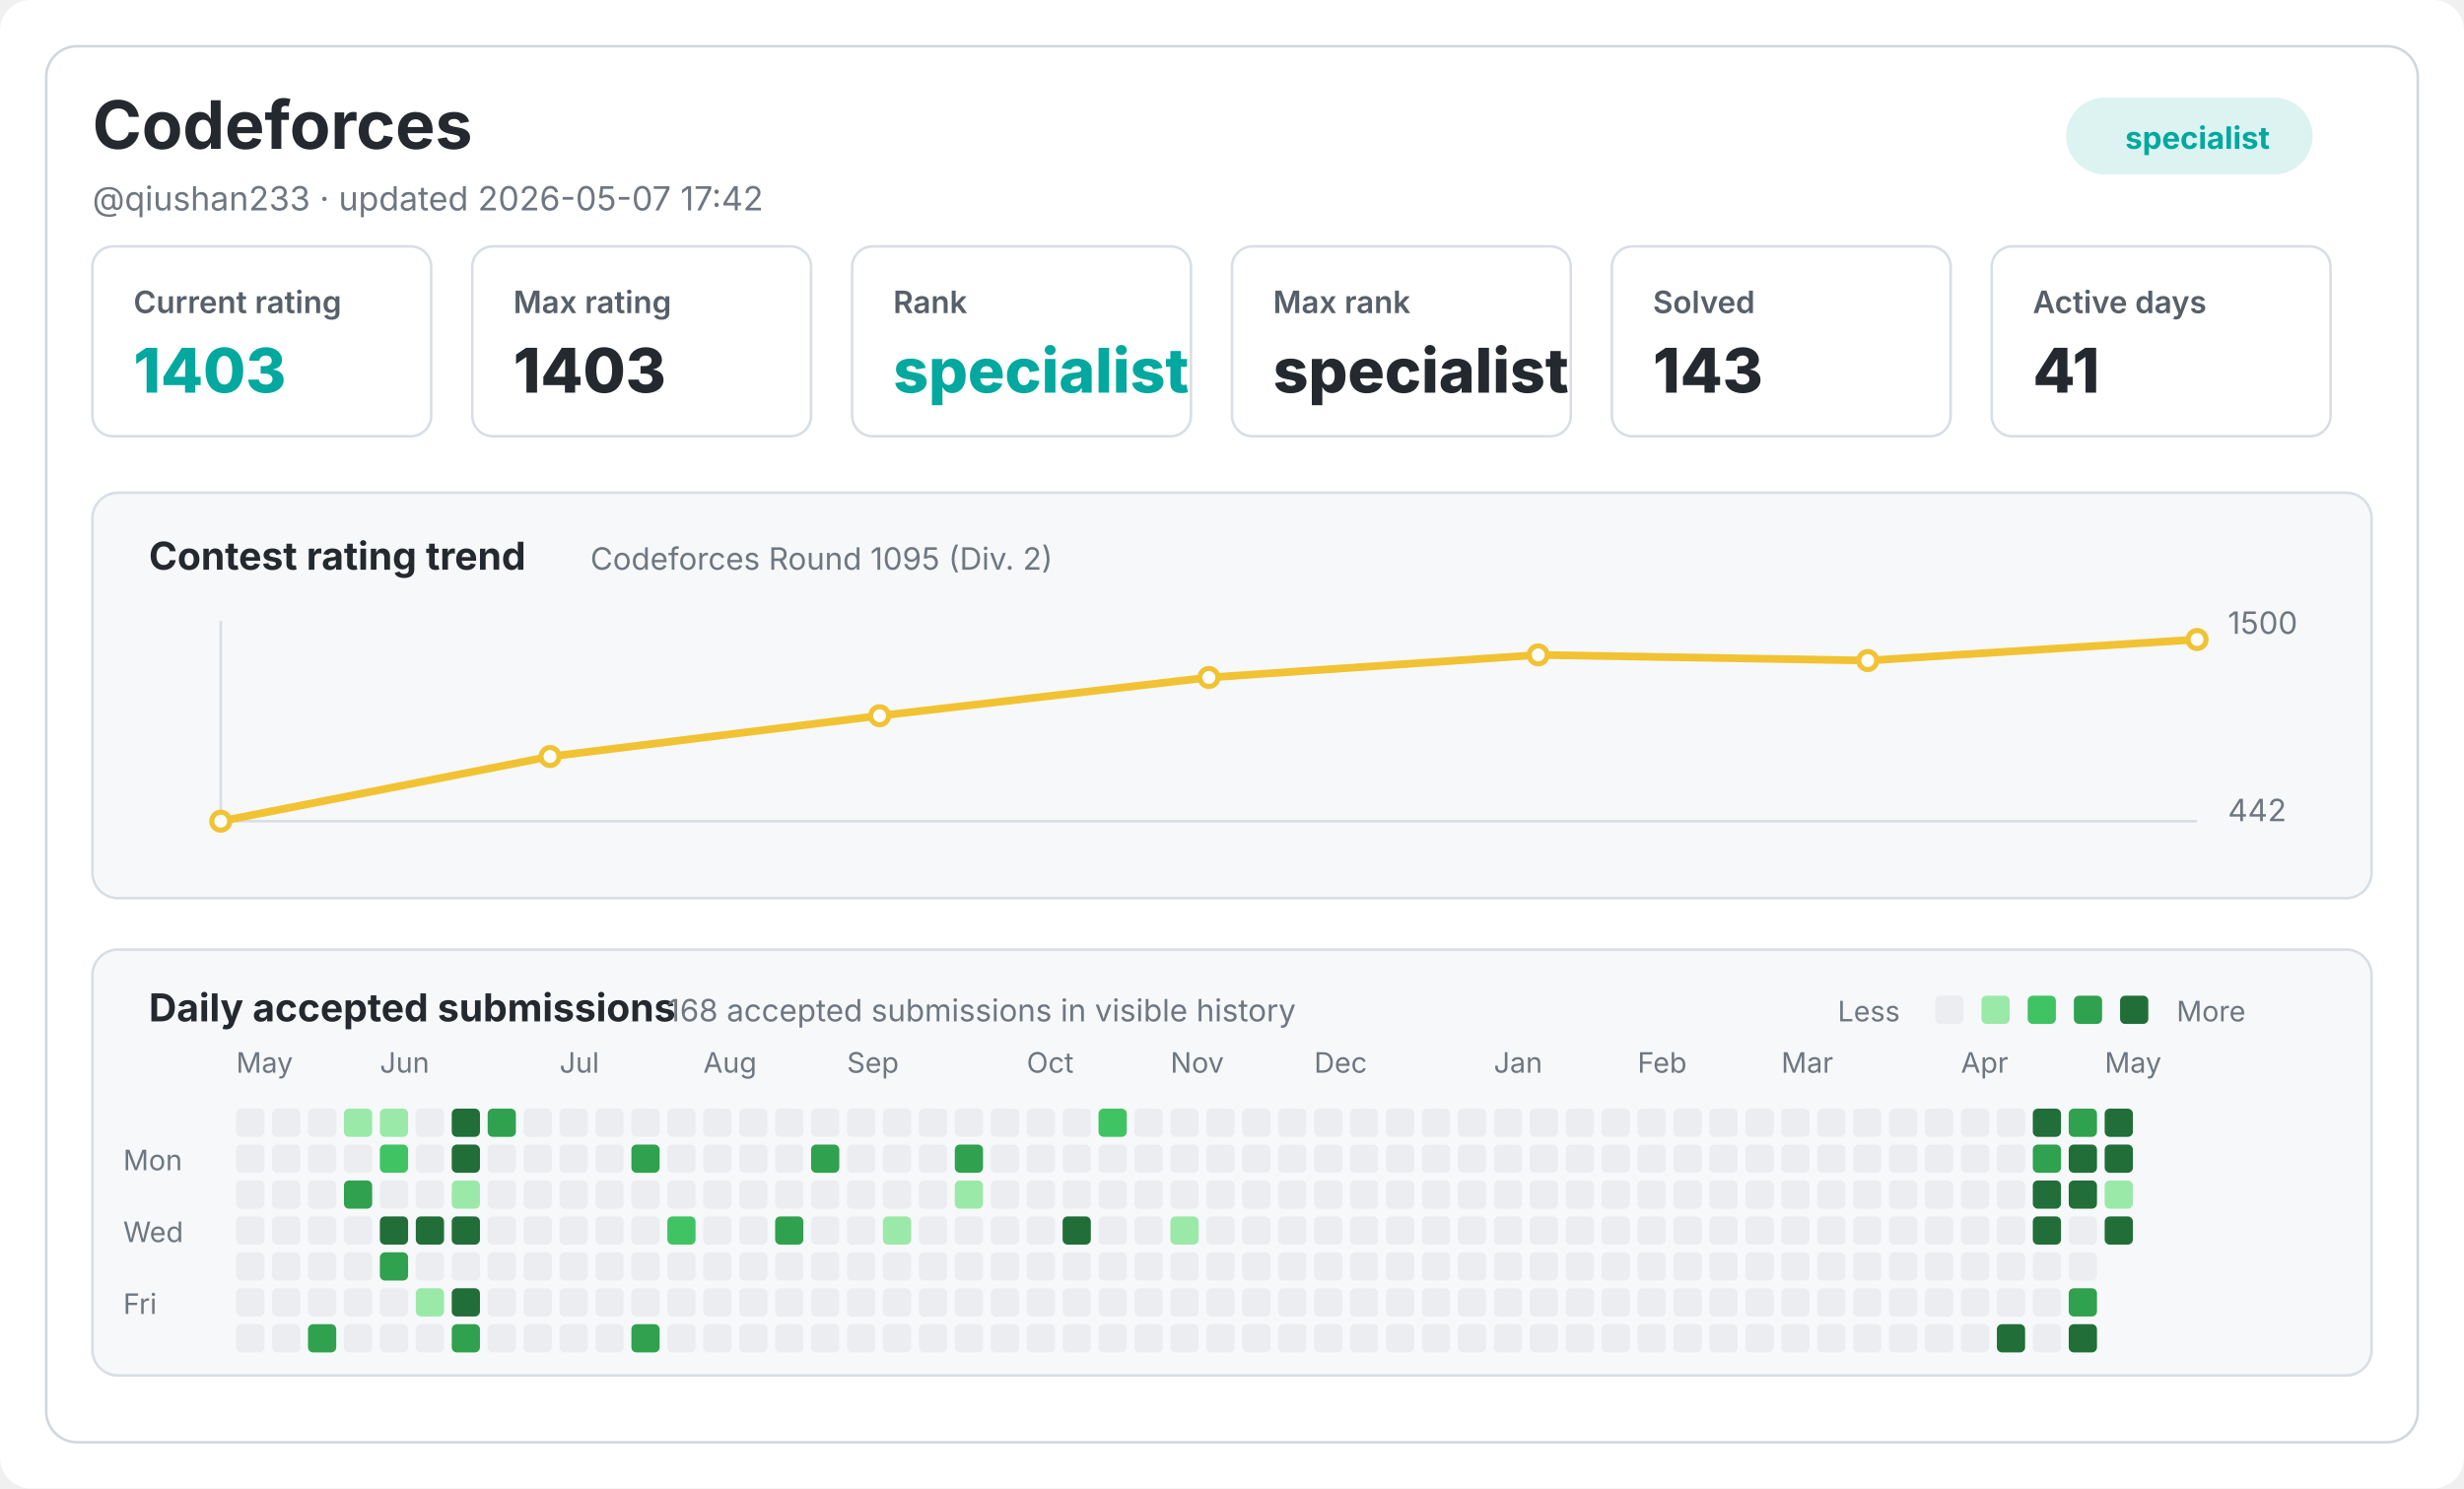
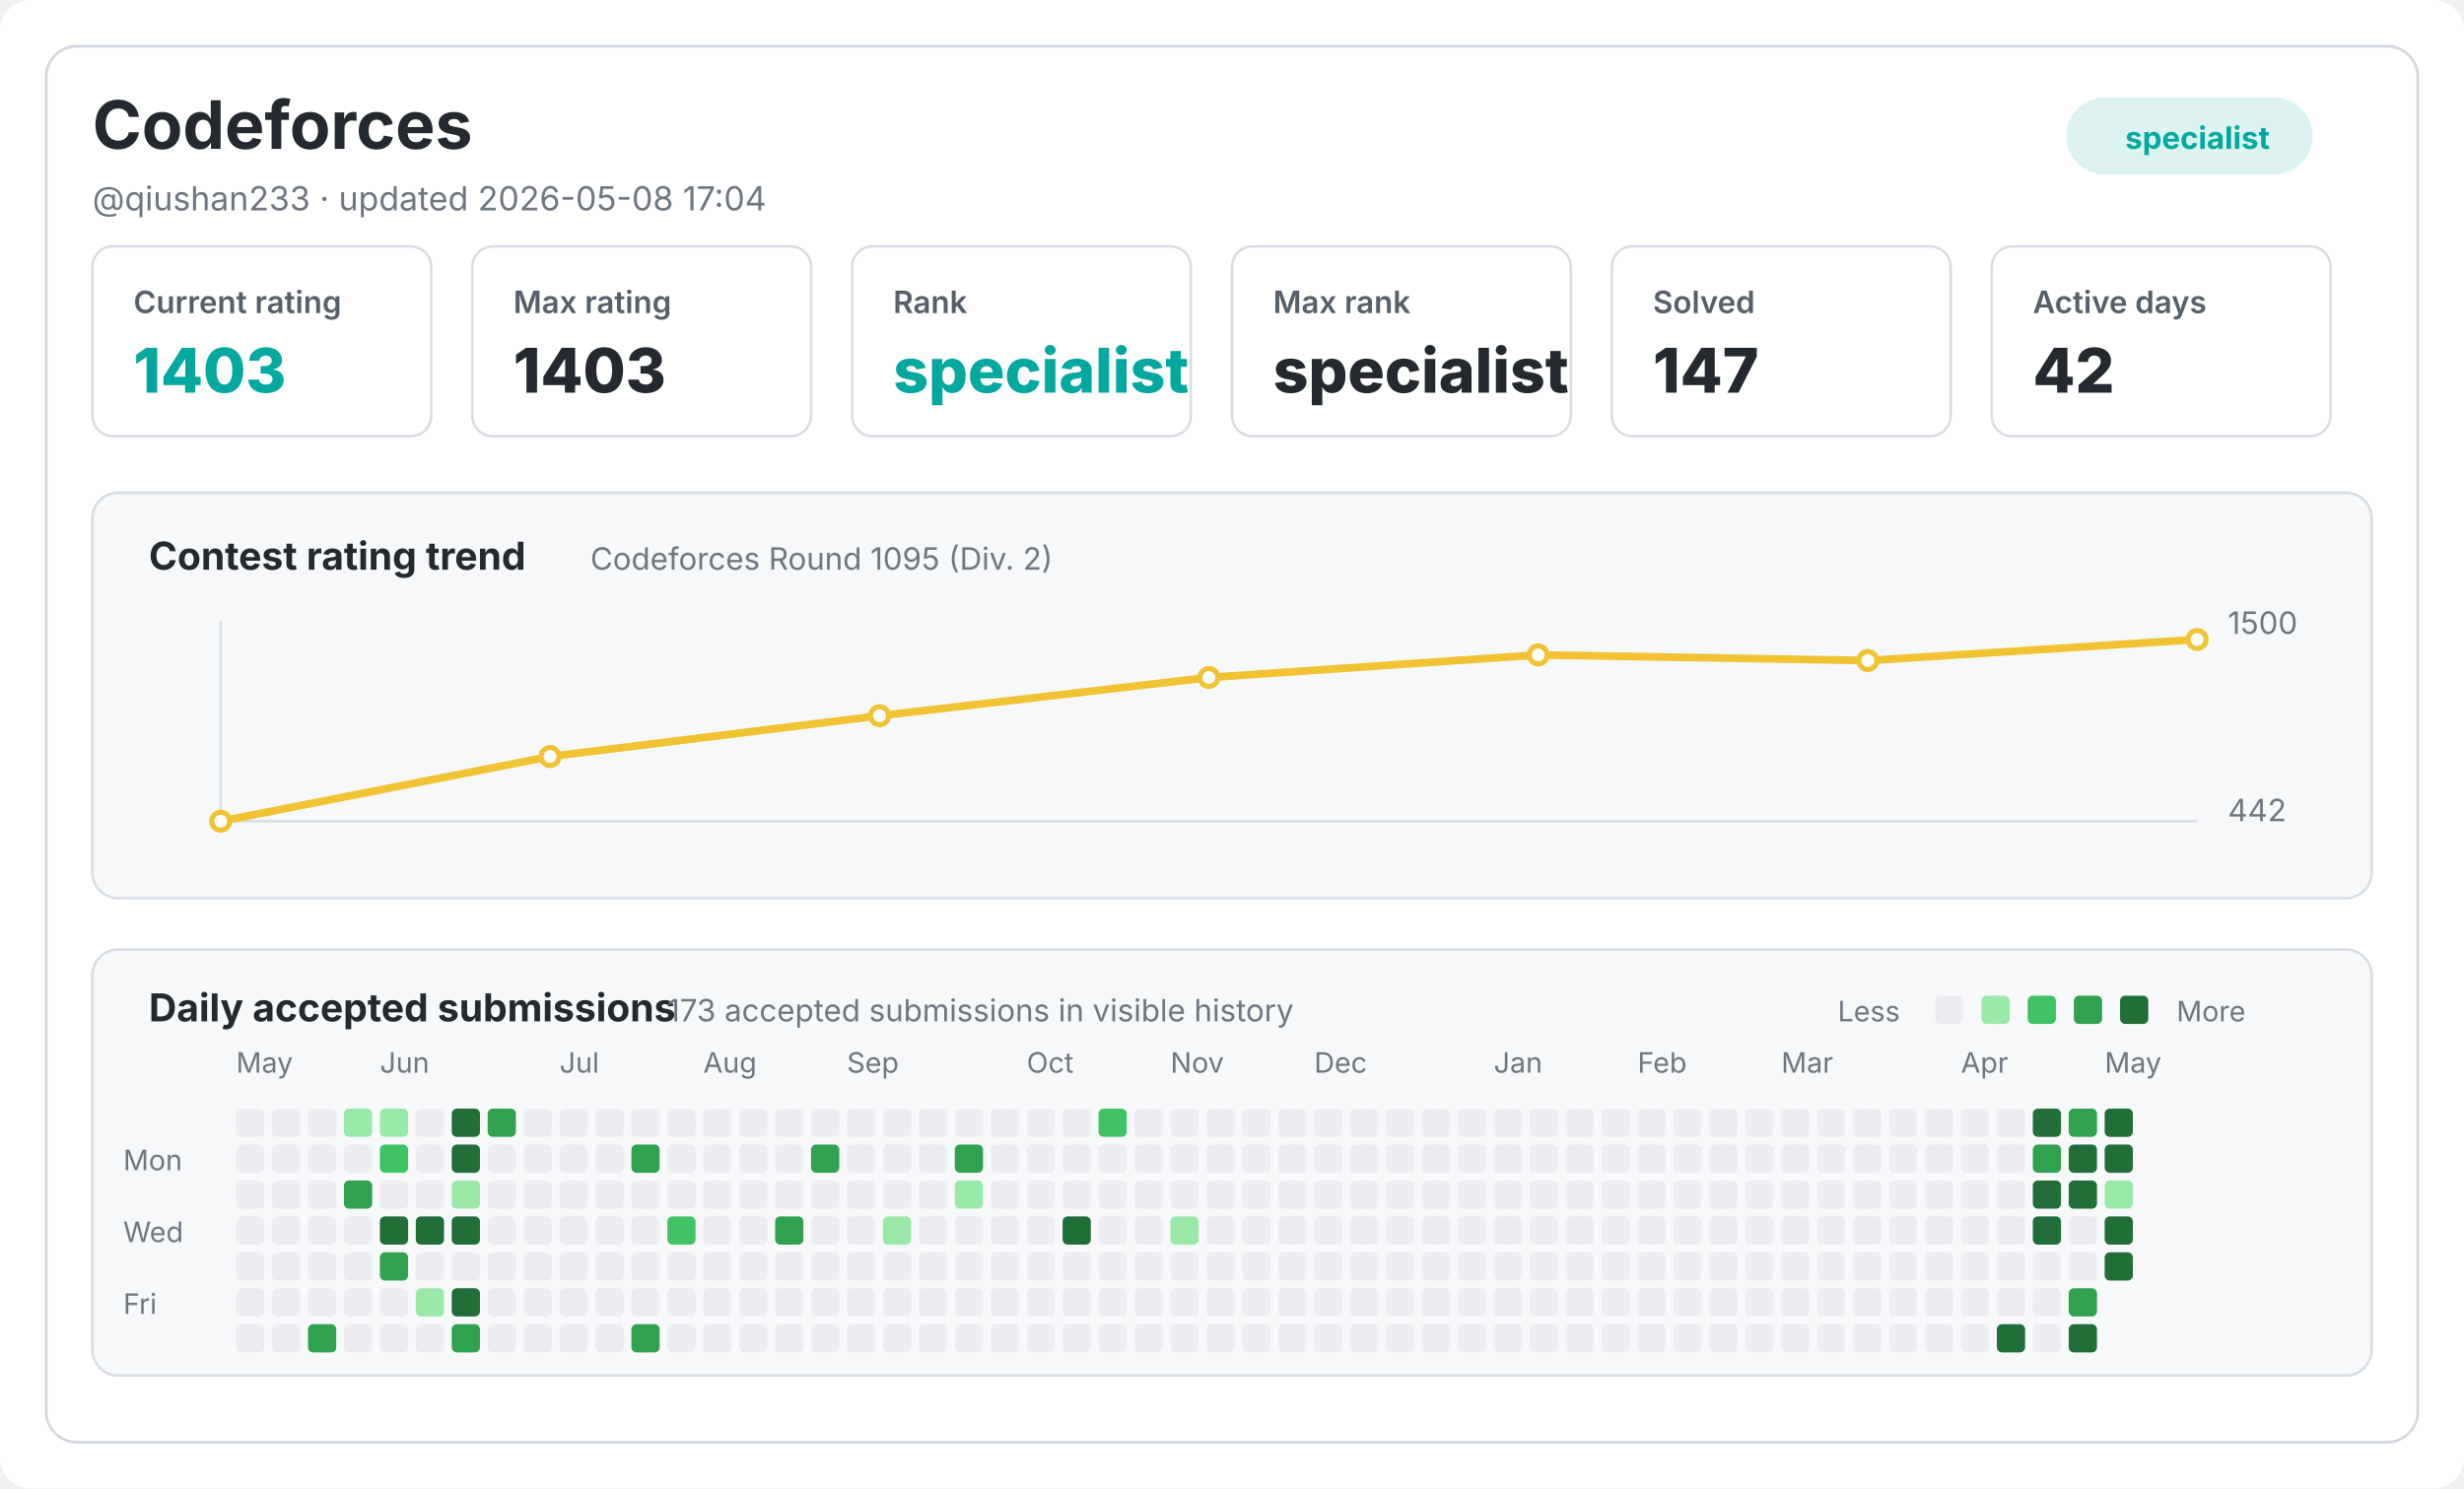
<svg xmlns="http://www.w3.org/2000/svg" width="960" height="580" viewBox="0 0 960 580" role="img" aria-label="Codeforces statistics for qiushan233">
  <style>
  .bg { fill: #ffffff; }
  .shell { fill: #ffffff; stroke: #d0d7de; }
  .soft { fill: #f6f8fa; stroke: #d8dee4; }
  .metric-card { fill: #ffffff; stroke: #d8dee4; }
  .title { font: 700 26px -apple-system,BlinkMacSystemFont,"Segoe UI",sans-serif; fill: #24292f; }
  .subtitle { font: 13px -apple-system,BlinkMacSystemFont,"Segoe UI",sans-serif; fill: #6e7781; }
  .section-title { font: 700 15px -apple-system,BlinkMacSystemFont,"Segoe UI",sans-serif; fill: #24292f; }
  .metric-label { font: 600 12px -apple-system,BlinkMacSystemFont,"Segoe UI",sans-serif; fill: #57606a; }
  .metric-value { font: 800 24px -apple-system,BlinkMacSystemFont,"Segoe UI",sans-serif; fill: #24292f; }
  .muted { font: 12px -apple-system,BlinkMacSystemFont,"Segoe UI",sans-serif; fill: #6e7781; }
  .small { font-size: 11px; }
  .rank { fill: #03a89e; }
  .grid { stroke: #d8dee4; stroke-width: 1; }
  .badge-bg { fill: #03a89e; opacity: 0.14; }
  .badge-text { font: 700 12px -apple-system,BlinkMacSystemFont,"Segoe UI",sans-serif; fill: #03a89e; }
  .heat-cell { cursor: default; transition: stroke 0.12s ease, stroke-width 0.12s ease; }
  .heat-cell:hover { stroke: #0969da; stroke-width: 1.5; }
</style>
  <rect class="bg" width="960" height="580" rx="12" />
  <rect class="shell" x="18" y="18" width="924" height="544" rx="12" />
  <text x="36" y="58" class="title">Codeforces</text>
-   <text x="36" y="82" class="subtitle">@qiushan233 · updated 2026-05-07 17:42</text>
+   <text x="36" y="82" class="subtitle">@qiushan233 · updated 2026-05-08 17:04</text>
  <rect x="805" y="38" width="96" height="30" rx="15" class="badge-bg" />
  <text x="828" y="58" class="badge-text">specialist</text>
  <rect x="36" y="96" width="132" height="74" rx="8" class="metric-card" />
  <text x="52" y="122" class="metric-label">Current rating</text>
  <text x="52" y="153" class="metric-value rank">1403</text>
  <rect x="184" y="96" width="132" height="74" rx="8" class="metric-card" />
  <text x="200" y="122" class="metric-label">Max rating</text>
  <text x="200" y="153" class="metric-value">1403</text>
  <rect x="332" y="96" width="132" height="74" rx="8" class="metric-card" />
  <text x="348" y="122" class="metric-label">Rank</text>
  <text x="348" y="153" class="metric-value rank">specialist</text>
  <rect x="480" y="96" width="132" height="74" rx="8" class="metric-card" />
  <text x="496" y="122" class="metric-label">Max rank</text>
  <text x="496" y="153" class="metric-value">specialist</text>
  <rect x="628" y="96" width="132" height="74" rx="8" class="metric-card" />
  <text x="644" y="122" class="metric-label">Solved</text>
-   <text x="644" y="153" class="metric-value">143</text>
+   <text x="644" y="153" class="metric-value">147</text>
  <rect x="776" y="96" width="132" height="74" rx="8" class="metric-card" />
  <text x="792" y="122" class="metric-label">Active days</text>
-   <text x="792" y="153" class="metric-value">41</text>
+   <text x="792" y="153" class="metric-value">42</text>
  <rect class="soft" x="36" y="192" width="888" height="158" rx="10" />
  <text x="58" y="222" class="section-title">Contest rating trend</text>
  <text x="230" y="222" class="muted">Codeforces Round 1095 (Div. 2)</text>
  <line x1="86" y1="320" x2="856" y2="320" class="grid" />
  <line x1="86" y1="242" x2="86" y2="320" class="grid" />
  <text x="868" y="247" class="muted">1500</text>
  <text x="868" y="320" class="muted">442</text>
  <polyline points="86.0,320.0 214.3,294.8 342.7,278.9 471.0,264.0 599.3,255.2 727.7,257.4 856.0,249.2" fill="none" stroke="#f1c232" stroke-width="3" stroke-linecap="round" stroke-linejoin="round" />
  <circle cx="86.0" cy="320.0" r="3.5" fill="#fff" stroke="#f1c232" stroke-width="2" />
  <circle cx="214.3" cy="294.8" r="3.5" fill="#fff" stroke="#f1c232" stroke-width="2" />
  <circle cx="342.7" cy="278.9" r="3.5" fill="#fff" stroke="#f1c232" stroke-width="2" />
  <circle cx="471.0" cy="264.0" r="3.5" fill="#fff" stroke="#f1c232" stroke-width="2" />
  <circle cx="599.3" cy="255.2" r="3.5" fill="#fff" stroke="#f1c232" stroke-width="2" />
  <circle cx="727.7" cy="257.4" r="3.5" fill="#fff" stroke="#f1c232" stroke-width="2" />
  <circle cx="856.0" cy="249.2" r="3.5" fill="#fff" stroke="#f1c232" stroke-width="2" />
  <rect class="soft" x="36" y="370" width="888" height="166" rx="10" />
  <text x="58" y="398" class="section-title">Daily accepted submissions</text>
-   <text x="260" y="398" class="muted">168 accepted submissions in visible history</text>
+   <text x="260" y="398" class="muted">173 accepted submissions in visible history</text>
  <text x="92" y="418" class="muted small">May</text>
  <text x="148" y="418" class="muted small">Jun</text>
  <text x="218" y="418" class="muted small">Jul</text>
  <text x="274" y="418" class="muted small">Aug</text>
  <text x="330" y="418" class="muted small">Sep</text>
  <text x="400" y="418" class="muted small">Oct</text>
  <text x="456" y="418" class="muted small">Nov</text>
  <text x="512" y="418" class="muted small">Dec</text>
  <text x="582" y="418" class="muted small">Jan</text>
  <text x="638" y="418" class="muted small">Feb</text>
  <text x="694" y="418" class="muted small">Mar</text>
  <text x="764" y="418" class="muted small">Apr</text>
  <text x="820" y="418" class="muted small">May</text>
  <text x="48" y="456" class="muted small">Mon</text>
  <text x="48" y="484" class="muted small">Wed</text>
  <text x="48" y="512" class="muted small">Fri</text>
  <rect class="heat-cell" x="92" y="432" width="11" height="11" rx="2" fill="#ebedf0" />
  <rect class="heat-cell" x="92" y="446" width="11" height="11" rx="2" fill="#ebedf0" />
  <rect class="heat-cell" x="92" y="460" width="11" height="11" rx="2" fill="#ebedf0" />
  <rect class="heat-cell" x="92" y="474" width="11" height="11" rx="2" fill="#ebedf0" />
  <rect class="heat-cell" x="92" y="488" width="11" height="11" rx="2" fill="#ebedf0" />
  <rect class="heat-cell" x="92" y="502" width="11" height="11" rx="2" fill="#ebedf0" />
  <rect class="heat-cell" x="92" y="516" width="11" height="11" rx="2" fill="#ebedf0" />
  <rect class="heat-cell" x="106" y="432" width="11" height="11" rx="2" fill="#ebedf0" />
  <rect class="heat-cell" x="106" y="446" width="11" height="11" rx="2" fill="#ebedf0" />
  <rect class="heat-cell" x="106" y="460" width="11" height="11" rx="2" fill="#ebedf0" />
  <rect class="heat-cell" x="106" y="474" width="11" height="11" rx="2" fill="#ebedf0" />
  <rect class="heat-cell" x="106" y="488" width="11" height="11" rx="2" fill="#ebedf0" />
  <rect class="heat-cell" x="106" y="502" width="11" height="11" rx="2" fill="#ebedf0" />
  <rect class="heat-cell" x="106" y="516" width="11" height="11" rx="2" fill="#ebedf0" />
  <rect class="heat-cell" x="120" y="432" width="11" height="11" rx="2" fill="#ebedf0" />
  <rect class="heat-cell" x="120" y="446" width="11" height="11" rx="2" fill="#ebedf0" />
  <rect class="heat-cell" x="120" y="460" width="11" height="11" rx="2" fill="#ebedf0" />
  <rect class="heat-cell" x="120" y="474" width="11" height="11" rx="2" fill="#ebedf0" />
  <rect class="heat-cell" x="120" y="488" width="11" height="11" rx="2" fill="#ebedf0" />
  <rect class="heat-cell" x="120" y="502" width="11" height="11" rx="2" fill="#ebedf0" />
  <rect class="heat-cell" x="120" y="516" width="11" height="11" rx="2" fill="#30a14e" />
  <rect class="heat-cell" x="134" y="432" width="11" height="11" rx="2" fill="#9be9a8" />
  <rect class="heat-cell" x="134" y="446" width="11" height="11" rx="2" fill="#ebedf0" />
  <rect class="heat-cell" x="134" y="460" width="11" height="11" rx="2" fill="#30a14e" />
  <rect class="heat-cell" x="134" y="474" width="11" height="11" rx="2" fill="#ebedf0" />
  <rect class="heat-cell" x="134" y="488" width="11" height="11" rx="2" fill="#ebedf0" />
  <rect class="heat-cell" x="134" y="502" width="11" height="11" rx="2" fill="#ebedf0" />
  <rect class="heat-cell" x="134" y="516" width="11" height="11" rx="2" fill="#ebedf0" />
  <rect class="heat-cell" x="148" y="432" width="11" height="11" rx="2" fill="#9be9a8" />
  <rect class="heat-cell" x="148" y="446" width="11" height="11" rx="2" fill="#40c463" />
  <rect class="heat-cell" x="148" y="460" width="11" height="11" rx="2" fill="#ebedf0" />
  <rect class="heat-cell" x="148" y="474" width="11" height="11" rx="2" fill="#216e39" />
  <rect class="heat-cell" x="148" y="488" width="11" height="11" rx="2" fill="#30a14e" />
  <rect class="heat-cell" x="148" y="502" width="11" height="11" rx="2" fill="#ebedf0" />
  <rect class="heat-cell" x="148" y="516" width="11" height="11" rx="2" fill="#ebedf0" />
  <rect class="heat-cell" x="162" y="432" width="11" height="11" rx="2" fill="#ebedf0" />
  <rect class="heat-cell" x="162" y="446" width="11" height="11" rx="2" fill="#ebedf0" />
  <rect class="heat-cell" x="162" y="460" width="11" height="11" rx="2" fill="#ebedf0" />
  <rect class="heat-cell" x="162" y="474" width="11" height="11" rx="2" fill="#216e39" />
  <rect class="heat-cell" x="162" y="488" width="11" height="11" rx="2" fill="#ebedf0" />
  <rect class="heat-cell" x="162" y="502" width="11" height="11" rx="2" fill="#9be9a8" />
  <rect class="heat-cell" x="162" y="516" width="11" height="11" rx="2" fill="#ebedf0" />
  <rect class="heat-cell" x="176" y="432" width="11" height="11" rx="2" fill="#216e39" />
  <rect class="heat-cell" x="176" y="446" width="11" height="11" rx="2" fill="#216e39" />
  <rect class="heat-cell" x="176" y="460" width="11" height="11" rx="2" fill="#9be9a8" />
  <rect class="heat-cell" x="176" y="474" width="11" height="11" rx="2" fill="#216e39" />
  <rect class="heat-cell" x="176" y="488" width="11" height="11" rx="2" fill="#ebedf0" />
  <rect class="heat-cell" x="176" y="502" width="11" height="11" rx="2" fill="#216e39" />
  <rect class="heat-cell" x="176" y="516" width="11" height="11" rx="2" fill="#30a14e" />
  <rect class="heat-cell" x="190" y="432" width="11" height="11" rx="2" fill="#30a14e" />
  <rect class="heat-cell" x="190" y="446" width="11" height="11" rx="2" fill="#ebedf0" />
  <rect class="heat-cell" x="190" y="460" width="11" height="11" rx="2" fill="#ebedf0" />
  <rect class="heat-cell" x="190" y="474" width="11" height="11" rx="2" fill="#ebedf0" />
  <rect class="heat-cell" x="190" y="488" width="11" height="11" rx="2" fill="#ebedf0" />
  <rect class="heat-cell" x="190" y="502" width="11" height="11" rx="2" fill="#ebedf0" />
  <rect class="heat-cell" x="190" y="516" width="11" height="11" rx="2" fill="#ebedf0" />
  <rect class="heat-cell" x="204" y="432" width="11" height="11" rx="2" fill="#ebedf0" />
  <rect class="heat-cell" x="204" y="446" width="11" height="11" rx="2" fill="#ebedf0" />
  <rect class="heat-cell" x="204" y="460" width="11" height="11" rx="2" fill="#ebedf0" />
  <rect class="heat-cell" x="204" y="474" width="11" height="11" rx="2" fill="#ebedf0" />
  <rect class="heat-cell" x="204" y="488" width="11" height="11" rx="2" fill="#ebedf0" />
  <rect class="heat-cell" x="204" y="502" width="11" height="11" rx="2" fill="#ebedf0" />
  <rect class="heat-cell" x="204" y="516" width="11" height="11" rx="2" fill="#ebedf0" />
  <rect class="heat-cell" x="218" y="432" width="11" height="11" rx="2" fill="#ebedf0" />
  <rect class="heat-cell" x="218" y="446" width="11" height="11" rx="2" fill="#ebedf0" />
  <rect class="heat-cell" x="218" y="460" width="11" height="11" rx="2" fill="#ebedf0" />
  <rect class="heat-cell" x="218" y="474" width="11" height="11" rx="2" fill="#ebedf0" />
  <rect class="heat-cell" x="218" y="488" width="11" height="11" rx="2" fill="#ebedf0" />
  <rect class="heat-cell" x="218" y="502" width="11" height="11" rx="2" fill="#ebedf0" />
  <rect class="heat-cell" x="218" y="516" width="11" height="11" rx="2" fill="#ebedf0" />
  <rect class="heat-cell" x="232" y="432" width="11" height="11" rx="2" fill="#ebedf0" />
  <rect class="heat-cell" x="232" y="446" width="11" height="11" rx="2" fill="#ebedf0" />
  <rect class="heat-cell" x="232" y="460" width="11" height="11" rx="2" fill="#ebedf0" />
  <rect class="heat-cell" x="232" y="474" width="11" height="11" rx="2" fill="#ebedf0" />
  <rect class="heat-cell" x="232" y="488" width="11" height="11" rx="2" fill="#ebedf0" />
  <rect class="heat-cell" x="232" y="502" width="11" height="11" rx="2" fill="#ebedf0" />
  <rect class="heat-cell" x="232" y="516" width="11" height="11" rx="2" fill="#ebedf0" />
  <rect class="heat-cell" x="246" y="432" width="11" height="11" rx="2" fill="#ebedf0" />
  <rect class="heat-cell" x="246" y="446" width="11" height="11" rx="2" fill="#30a14e" />
  <rect class="heat-cell" x="246" y="460" width="11" height="11" rx="2" fill="#ebedf0" />
  <rect class="heat-cell" x="246" y="474" width="11" height="11" rx="2" fill="#ebedf0" />
  <rect class="heat-cell" x="246" y="488" width="11" height="11" rx="2" fill="#ebedf0" />
  <rect class="heat-cell" x="246" y="502" width="11" height="11" rx="2" fill="#ebedf0" />
  <rect class="heat-cell" x="246" y="516" width="11" height="11" rx="2" fill="#30a14e" />
  <rect class="heat-cell" x="260" y="432" width="11" height="11" rx="2" fill="#ebedf0" />
  <rect class="heat-cell" x="260" y="446" width="11" height="11" rx="2" fill="#ebedf0" />
  <rect class="heat-cell" x="260" y="460" width="11" height="11" rx="2" fill="#ebedf0" />
  <rect class="heat-cell" x="260" y="474" width="11" height="11" rx="2" fill="#40c463" />
  <rect class="heat-cell" x="260" y="488" width="11" height="11" rx="2" fill="#ebedf0" />
  <rect class="heat-cell" x="260" y="502" width="11" height="11" rx="2" fill="#ebedf0" />
  <rect class="heat-cell" x="260" y="516" width="11" height="11" rx="2" fill="#ebedf0" />
  <rect class="heat-cell" x="274" y="432" width="11" height="11" rx="2" fill="#ebedf0" />
  <rect class="heat-cell" x="274" y="446" width="11" height="11" rx="2" fill="#ebedf0" />
  <rect class="heat-cell" x="274" y="460" width="11" height="11" rx="2" fill="#ebedf0" />
  <rect class="heat-cell" x="274" y="474" width="11" height="11" rx="2" fill="#ebedf0" />
  <rect class="heat-cell" x="274" y="488" width="11" height="11" rx="2" fill="#ebedf0" />
  <rect class="heat-cell" x="274" y="502" width="11" height="11" rx="2" fill="#ebedf0" />
  <rect class="heat-cell" x="274" y="516" width="11" height="11" rx="2" fill="#ebedf0" />
  <rect class="heat-cell" x="288" y="432" width="11" height="11" rx="2" fill="#ebedf0" />
  <rect class="heat-cell" x="288" y="446" width="11" height="11" rx="2" fill="#ebedf0" />
  <rect class="heat-cell" x="288" y="460" width="11" height="11" rx="2" fill="#ebedf0" />
  <rect class="heat-cell" x="288" y="474" width="11" height="11" rx="2" fill="#ebedf0" />
  <rect class="heat-cell" x="288" y="488" width="11" height="11" rx="2" fill="#ebedf0" />
  <rect class="heat-cell" x="288" y="502" width="11" height="11" rx="2" fill="#ebedf0" />
  <rect class="heat-cell" x="288" y="516" width="11" height="11" rx="2" fill="#ebedf0" />
  <rect class="heat-cell" x="302" y="432" width="11" height="11" rx="2" fill="#ebedf0" />
  <rect class="heat-cell" x="302" y="446" width="11" height="11" rx="2" fill="#ebedf0" />
  <rect class="heat-cell" x="302" y="460" width="11" height="11" rx="2" fill="#ebedf0" />
  <rect class="heat-cell" x="302" y="474" width="11" height="11" rx="2" fill="#30a14e" />
  <rect class="heat-cell" x="302" y="488" width="11" height="11" rx="2" fill="#ebedf0" />
  <rect class="heat-cell" x="302" y="502" width="11" height="11" rx="2" fill="#ebedf0" />
  <rect class="heat-cell" x="302" y="516" width="11" height="11" rx="2" fill="#ebedf0" />
  <rect class="heat-cell" x="316" y="432" width="11" height="11" rx="2" fill="#ebedf0" />
  <rect class="heat-cell" x="316" y="446" width="11" height="11" rx="2" fill="#30a14e" />
  <rect class="heat-cell" x="316" y="460" width="11" height="11" rx="2" fill="#ebedf0" />
  <rect class="heat-cell" x="316" y="474" width="11" height="11" rx="2" fill="#ebedf0" />
  <rect class="heat-cell" x="316" y="488" width="11" height="11" rx="2" fill="#ebedf0" />
  <rect class="heat-cell" x="316" y="502" width="11" height="11" rx="2" fill="#ebedf0" />
  <rect class="heat-cell" x="316" y="516" width="11" height="11" rx="2" fill="#ebedf0" />
  <rect class="heat-cell" x="330" y="432" width="11" height="11" rx="2" fill="#ebedf0" />
  <rect class="heat-cell" x="330" y="446" width="11" height="11" rx="2" fill="#ebedf0" />
  <rect class="heat-cell" x="330" y="460" width="11" height="11" rx="2" fill="#ebedf0" />
  <rect class="heat-cell" x="330" y="474" width="11" height="11" rx="2" fill="#ebedf0" />
  <rect class="heat-cell" x="330" y="488" width="11" height="11" rx="2" fill="#ebedf0" />
  <rect class="heat-cell" x="330" y="502" width="11" height="11" rx="2" fill="#ebedf0" />
  <rect class="heat-cell" x="330" y="516" width="11" height="11" rx="2" fill="#ebedf0" />
  <rect class="heat-cell" x="344" y="432" width="11" height="11" rx="2" fill="#ebedf0" />
  <rect class="heat-cell" x="344" y="446" width="11" height="11" rx="2" fill="#ebedf0" />
  <rect class="heat-cell" x="344" y="460" width="11" height="11" rx="2" fill="#ebedf0" />
  <rect class="heat-cell" x="344" y="474" width="11" height="11" rx="2" fill="#9be9a8" />
  <rect class="heat-cell" x="344" y="488" width="11" height="11" rx="2" fill="#ebedf0" />
  <rect class="heat-cell" x="344" y="502" width="11" height="11" rx="2" fill="#ebedf0" />
  <rect class="heat-cell" x="344" y="516" width="11" height="11" rx="2" fill="#ebedf0" />
  <rect class="heat-cell" x="358" y="432" width="11" height="11" rx="2" fill="#ebedf0" />
  <rect class="heat-cell" x="358" y="446" width="11" height="11" rx="2" fill="#ebedf0" />
  <rect class="heat-cell" x="358" y="460" width="11" height="11" rx="2" fill="#ebedf0" />
  <rect class="heat-cell" x="358" y="474" width="11" height="11" rx="2" fill="#ebedf0" />
  <rect class="heat-cell" x="358" y="488" width="11" height="11" rx="2" fill="#ebedf0" />
  <rect class="heat-cell" x="358" y="502" width="11" height="11" rx="2" fill="#ebedf0" />
  <rect class="heat-cell" x="358" y="516" width="11" height="11" rx="2" fill="#ebedf0" />
  <rect class="heat-cell" x="372" y="432" width="11" height="11" rx="2" fill="#ebedf0" />
  <rect class="heat-cell" x="372" y="446" width="11" height="11" rx="2" fill="#30a14e" />
  <rect class="heat-cell" x="372" y="460" width="11" height="11" rx="2" fill="#9be9a8" />
  <rect class="heat-cell" x="372" y="474" width="11" height="11" rx="2" fill="#ebedf0" />
  <rect class="heat-cell" x="372" y="488" width="11" height="11" rx="2" fill="#ebedf0" />
  <rect class="heat-cell" x="372" y="502" width="11" height="11" rx="2" fill="#ebedf0" />
  <rect class="heat-cell" x="372" y="516" width="11" height="11" rx="2" fill="#ebedf0" />
  <rect class="heat-cell" x="386" y="432" width="11" height="11" rx="2" fill="#ebedf0" />
  <rect class="heat-cell" x="386" y="446" width="11" height="11" rx="2" fill="#ebedf0" />
  <rect class="heat-cell" x="386" y="460" width="11" height="11" rx="2" fill="#ebedf0" />
  <rect class="heat-cell" x="386" y="474" width="11" height="11" rx="2" fill="#ebedf0" />
  <rect class="heat-cell" x="386" y="488" width="11" height="11" rx="2" fill="#ebedf0" />
  <rect class="heat-cell" x="386" y="502" width="11" height="11" rx="2" fill="#ebedf0" />
  <rect class="heat-cell" x="386" y="516" width="11" height="11" rx="2" fill="#ebedf0" />
  <rect class="heat-cell" x="400" y="432" width="11" height="11" rx="2" fill="#ebedf0" />
  <rect class="heat-cell" x="400" y="446" width="11" height="11" rx="2" fill="#ebedf0" />
  <rect class="heat-cell" x="400" y="460" width="11" height="11" rx="2" fill="#ebedf0" />
  <rect class="heat-cell" x="400" y="474" width="11" height="11" rx="2" fill="#ebedf0" />
  <rect class="heat-cell" x="400" y="488" width="11" height="11" rx="2" fill="#ebedf0" />
  <rect class="heat-cell" x="400" y="502" width="11" height="11" rx="2" fill="#ebedf0" />
  <rect class="heat-cell" x="400" y="516" width="11" height="11" rx="2" fill="#ebedf0" />
  <rect class="heat-cell" x="414" y="432" width="11" height="11" rx="2" fill="#ebedf0" />
  <rect class="heat-cell" x="414" y="446" width="11" height="11" rx="2" fill="#ebedf0" />
  <rect class="heat-cell" x="414" y="460" width="11" height="11" rx="2" fill="#ebedf0" />
  <rect class="heat-cell" x="414" y="474" width="11" height="11" rx="2" fill="#216e39" />
  <rect class="heat-cell" x="414" y="488" width="11" height="11" rx="2" fill="#ebedf0" />
  <rect class="heat-cell" x="414" y="502" width="11" height="11" rx="2" fill="#ebedf0" />
  <rect class="heat-cell" x="414" y="516" width="11" height="11" rx="2" fill="#ebedf0" />
  <rect class="heat-cell" x="428" y="432" width="11" height="11" rx="2" fill="#40c463" />
  <rect class="heat-cell" x="428" y="446" width="11" height="11" rx="2" fill="#ebedf0" />
  <rect class="heat-cell" x="428" y="460" width="11" height="11" rx="2" fill="#ebedf0" />
  <rect class="heat-cell" x="428" y="474" width="11" height="11" rx="2" fill="#ebedf0" />
  <rect class="heat-cell" x="428" y="488" width="11" height="11" rx="2" fill="#ebedf0" />
  <rect class="heat-cell" x="428" y="502" width="11" height="11" rx="2" fill="#ebedf0" />
  <rect class="heat-cell" x="428" y="516" width="11" height="11" rx="2" fill="#ebedf0" />
  <rect class="heat-cell" x="442" y="432" width="11" height="11" rx="2" fill="#ebedf0" />
  <rect class="heat-cell" x="442" y="446" width="11" height="11" rx="2" fill="#ebedf0" />
  <rect class="heat-cell" x="442" y="460" width="11" height="11" rx="2" fill="#ebedf0" />
  <rect class="heat-cell" x="442" y="474" width="11" height="11" rx="2" fill="#ebedf0" />
  <rect class="heat-cell" x="442" y="488" width="11" height="11" rx="2" fill="#ebedf0" />
  <rect class="heat-cell" x="442" y="502" width="11" height="11" rx="2" fill="#ebedf0" />
  <rect class="heat-cell" x="442" y="516" width="11" height="11" rx="2" fill="#ebedf0" />
  <rect class="heat-cell" x="456" y="432" width="11" height="11" rx="2" fill="#ebedf0" />
  <rect class="heat-cell" x="456" y="446" width="11" height="11" rx="2" fill="#ebedf0" />
  <rect class="heat-cell" x="456" y="460" width="11" height="11" rx="2" fill="#ebedf0" />
  <rect class="heat-cell" x="456" y="474" width="11" height="11" rx="2" fill="#9be9a8" />
  <rect class="heat-cell" x="456" y="488" width="11" height="11" rx="2" fill="#ebedf0" />
  <rect class="heat-cell" x="456" y="502" width="11" height="11" rx="2" fill="#ebedf0" />
  <rect class="heat-cell" x="456" y="516" width="11" height="11" rx="2" fill="#ebedf0" />
  <rect class="heat-cell" x="470" y="432" width="11" height="11" rx="2" fill="#ebedf0" />
  <rect class="heat-cell" x="470" y="446" width="11" height="11" rx="2" fill="#ebedf0" />
  <rect class="heat-cell" x="470" y="460" width="11" height="11" rx="2" fill="#ebedf0" />
  <rect class="heat-cell" x="470" y="474" width="11" height="11" rx="2" fill="#ebedf0" />
  <rect class="heat-cell" x="470" y="488" width="11" height="11" rx="2" fill="#ebedf0" />
  <rect class="heat-cell" x="470" y="502" width="11" height="11" rx="2" fill="#ebedf0" />
  <rect class="heat-cell" x="470" y="516" width="11" height="11" rx="2" fill="#ebedf0" />
  <rect class="heat-cell" x="484" y="432" width="11" height="11" rx="2" fill="#ebedf0" />
  <rect class="heat-cell" x="484" y="446" width="11" height="11" rx="2" fill="#ebedf0" />
  <rect class="heat-cell" x="484" y="460" width="11" height="11" rx="2" fill="#ebedf0" />
  <rect class="heat-cell" x="484" y="474" width="11" height="11" rx="2" fill="#ebedf0" />
  <rect class="heat-cell" x="484" y="488" width="11" height="11" rx="2" fill="#ebedf0" />
  <rect class="heat-cell" x="484" y="502" width="11" height="11" rx="2" fill="#ebedf0" />
  <rect class="heat-cell" x="484" y="516" width="11" height="11" rx="2" fill="#ebedf0" />
  <rect class="heat-cell" x="498" y="432" width="11" height="11" rx="2" fill="#ebedf0" />
  <rect class="heat-cell" x="498" y="446" width="11" height="11" rx="2" fill="#ebedf0" />
  <rect class="heat-cell" x="498" y="460" width="11" height="11" rx="2" fill="#ebedf0" />
  <rect class="heat-cell" x="498" y="474" width="11" height="11" rx="2" fill="#ebedf0" />
  <rect class="heat-cell" x="498" y="488" width="11" height="11" rx="2" fill="#ebedf0" />
  <rect class="heat-cell" x="498" y="502" width="11" height="11" rx="2" fill="#ebedf0" />
  <rect class="heat-cell" x="498" y="516" width="11" height="11" rx="2" fill="#ebedf0" />
  <rect class="heat-cell" x="512" y="432" width="11" height="11" rx="2" fill="#ebedf0" />
  <rect class="heat-cell" x="512" y="446" width="11" height="11" rx="2" fill="#ebedf0" />
  <rect class="heat-cell" x="512" y="460" width="11" height="11" rx="2" fill="#ebedf0" />
  <rect class="heat-cell" x="512" y="474" width="11" height="11" rx="2" fill="#ebedf0" />
  <rect class="heat-cell" x="512" y="488" width="11" height="11" rx="2" fill="#ebedf0" />
  <rect class="heat-cell" x="512" y="502" width="11" height="11" rx="2" fill="#ebedf0" />
  <rect class="heat-cell" x="512" y="516" width="11" height="11" rx="2" fill="#ebedf0" />
  <rect class="heat-cell" x="526" y="432" width="11" height="11" rx="2" fill="#ebedf0" />
  <rect class="heat-cell" x="526" y="446" width="11" height="11" rx="2" fill="#ebedf0" />
  <rect class="heat-cell" x="526" y="460" width="11" height="11" rx="2" fill="#ebedf0" />
  <rect class="heat-cell" x="526" y="474" width="11" height="11" rx="2" fill="#ebedf0" />
  <rect class="heat-cell" x="526" y="488" width="11" height="11" rx="2" fill="#ebedf0" />
  <rect class="heat-cell" x="526" y="502" width="11" height="11" rx="2" fill="#ebedf0" />
  <rect class="heat-cell" x="526" y="516" width="11" height="11" rx="2" fill="#ebedf0" />
  <rect class="heat-cell" x="540" y="432" width="11" height="11" rx="2" fill="#ebedf0" />
  <rect class="heat-cell" x="540" y="446" width="11" height="11" rx="2" fill="#ebedf0" />
  <rect class="heat-cell" x="540" y="460" width="11" height="11" rx="2" fill="#ebedf0" />
  <rect class="heat-cell" x="540" y="474" width="11" height="11" rx="2" fill="#ebedf0" />
  <rect class="heat-cell" x="540" y="488" width="11" height="11" rx="2" fill="#ebedf0" />
  <rect class="heat-cell" x="540" y="502" width="11" height="11" rx="2" fill="#ebedf0" />
  <rect class="heat-cell" x="540" y="516" width="11" height="11" rx="2" fill="#ebedf0" />
  <rect class="heat-cell" x="554" y="432" width="11" height="11" rx="2" fill="#ebedf0" />
  <rect class="heat-cell" x="554" y="446" width="11" height="11" rx="2" fill="#ebedf0" />
  <rect class="heat-cell" x="554" y="460" width="11" height="11" rx="2" fill="#ebedf0" />
  <rect class="heat-cell" x="554" y="474" width="11" height="11" rx="2" fill="#ebedf0" />
  <rect class="heat-cell" x="554" y="488" width="11" height="11" rx="2" fill="#ebedf0" />
  <rect class="heat-cell" x="554" y="502" width="11" height="11" rx="2" fill="#ebedf0" />
  <rect class="heat-cell" x="554" y="516" width="11" height="11" rx="2" fill="#ebedf0" />
  <rect class="heat-cell" x="568" y="432" width="11" height="11" rx="2" fill="#ebedf0" />
  <rect class="heat-cell" x="568" y="446" width="11" height="11" rx="2" fill="#ebedf0" />
  <rect class="heat-cell" x="568" y="460" width="11" height="11" rx="2" fill="#ebedf0" />
  <rect class="heat-cell" x="568" y="474" width="11" height="11" rx="2" fill="#ebedf0" />
  <rect class="heat-cell" x="568" y="488" width="11" height="11" rx="2" fill="#ebedf0" />
  <rect class="heat-cell" x="568" y="502" width="11" height="11" rx="2" fill="#ebedf0" />
  <rect class="heat-cell" x="568" y="516" width="11" height="11" rx="2" fill="#ebedf0" />
  <rect class="heat-cell" x="582" y="432" width="11" height="11" rx="2" fill="#ebedf0" />
  <rect class="heat-cell" x="582" y="446" width="11" height="11" rx="2" fill="#ebedf0" />
  <rect class="heat-cell" x="582" y="460" width="11" height="11" rx="2" fill="#ebedf0" />
  <rect class="heat-cell" x="582" y="474" width="11" height="11" rx="2" fill="#ebedf0" />
  <rect class="heat-cell" x="582" y="488" width="11" height="11" rx="2" fill="#ebedf0" />
  <rect class="heat-cell" x="582" y="502" width="11" height="11" rx="2" fill="#ebedf0" />
  <rect class="heat-cell" x="582" y="516" width="11" height="11" rx="2" fill="#ebedf0" />
  <rect class="heat-cell" x="596" y="432" width="11" height="11" rx="2" fill="#ebedf0" />
  <rect class="heat-cell" x="596" y="446" width="11" height="11" rx="2" fill="#ebedf0" />
  <rect class="heat-cell" x="596" y="460" width="11" height="11" rx="2" fill="#ebedf0" />
  <rect class="heat-cell" x="596" y="474" width="11" height="11" rx="2" fill="#ebedf0" />
  <rect class="heat-cell" x="596" y="488" width="11" height="11" rx="2" fill="#ebedf0" />
  <rect class="heat-cell" x="596" y="502" width="11" height="11" rx="2" fill="#ebedf0" />
  <rect class="heat-cell" x="596" y="516" width="11" height="11" rx="2" fill="#ebedf0" />
  <rect class="heat-cell" x="610" y="432" width="11" height="11" rx="2" fill="#ebedf0" />
  <rect class="heat-cell" x="610" y="446" width="11" height="11" rx="2" fill="#ebedf0" />
  <rect class="heat-cell" x="610" y="460" width="11" height="11" rx="2" fill="#ebedf0" />
  <rect class="heat-cell" x="610" y="474" width="11" height="11" rx="2" fill="#ebedf0" />
  <rect class="heat-cell" x="610" y="488" width="11" height="11" rx="2" fill="#ebedf0" />
  <rect class="heat-cell" x="610" y="502" width="11" height="11" rx="2" fill="#ebedf0" />
  <rect class="heat-cell" x="610" y="516" width="11" height="11" rx="2" fill="#ebedf0" />
  <rect class="heat-cell" x="624" y="432" width="11" height="11" rx="2" fill="#ebedf0" />
  <rect class="heat-cell" x="624" y="446" width="11" height="11" rx="2" fill="#ebedf0" />
  <rect class="heat-cell" x="624" y="460" width="11" height="11" rx="2" fill="#ebedf0" />
  <rect class="heat-cell" x="624" y="474" width="11" height="11" rx="2" fill="#ebedf0" />
  <rect class="heat-cell" x="624" y="488" width="11" height="11" rx="2" fill="#ebedf0" />
  <rect class="heat-cell" x="624" y="502" width="11" height="11" rx="2" fill="#ebedf0" />
  <rect class="heat-cell" x="624" y="516" width="11" height="11" rx="2" fill="#ebedf0" />
  <rect class="heat-cell" x="638" y="432" width="11" height="11" rx="2" fill="#ebedf0" />
  <rect class="heat-cell" x="638" y="446" width="11" height="11" rx="2" fill="#ebedf0" />
  <rect class="heat-cell" x="638" y="460" width="11" height="11" rx="2" fill="#ebedf0" />
  <rect class="heat-cell" x="638" y="474" width="11" height="11" rx="2" fill="#ebedf0" />
  <rect class="heat-cell" x="638" y="488" width="11" height="11" rx="2" fill="#ebedf0" />
  <rect class="heat-cell" x="638" y="502" width="11" height="11" rx="2" fill="#ebedf0" />
  <rect class="heat-cell" x="638" y="516" width="11" height="11" rx="2" fill="#ebedf0" />
  <rect class="heat-cell" x="652" y="432" width="11" height="11" rx="2" fill="#ebedf0" />
  <rect class="heat-cell" x="652" y="446" width="11" height="11" rx="2" fill="#ebedf0" />
  <rect class="heat-cell" x="652" y="460" width="11" height="11" rx="2" fill="#ebedf0" />
  <rect class="heat-cell" x="652" y="474" width="11" height="11" rx="2" fill="#ebedf0" />
  <rect class="heat-cell" x="652" y="488" width="11" height="11" rx="2" fill="#ebedf0" />
  <rect class="heat-cell" x="652" y="502" width="11" height="11" rx="2" fill="#ebedf0" />
  <rect class="heat-cell" x="652" y="516" width="11" height="11" rx="2" fill="#ebedf0" />
  <rect class="heat-cell" x="666" y="432" width="11" height="11" rx="2" fill="#ebedf0" />
  <rect class="heat-cell" x="666" y="446" width="11" height="11" rx="2" fill="#ebedf0" />
  <rect class="heat-cell" x="666" y="460" width="11" height="11" rx="2" fill="#ebedf0" />
  <rect class="heat-cell" x="666" y="474" width="11" height="11" rx="2" fill="#ebedf0" />
  <rect class="heat-cell" x="666" y="488" width="11" height="11" rx="2" fill="#ebedf0" />
  <rect class="heat-cell" x="666" y="502" width="11" height="11" rx="2" fill="#ebedf0" />
  <rect class="heat-cell" x="666" y="516" width="11" height="11" rx="2" fill="#ebedf0" />
  <rect class="heat-cell" x="680" y="432" width="11" height="11" rx="2" fill="#ebedf0" />
  <rect class="heat-cell" x="680" y="446" width="11" height="11" rx="2" fill="#ebedf0" />
  <rect class="heat-cell" x="680" y="460" width="11" height="11" rx="2" fill="#ebedf0" />
  <rect class="heat-cell" x="680" y="474" width="11" height="11" rx="2" fill="#ebedf0" />
  <rect class="heat-cell" x="680" y="488" width="11" height="11" rx="2" fill="#ebedf0" />
  <rect class="heat-cell" x="680" y="502" width="11" height="11" rx="2" fill="#ebedf0" />
  <rect class="heat-cell" x="680" y="516" width="11" height="11" rx="2" fill="#ebedf0" />
  <rect class="heat-cell" x="694" y="432" width="11" height="11" rx="2" fill="#ebedf0" />
  <rect class="heat-cell" x="694" y="446" width="11" height="11" rx="2" fill="#ebedf0" />
  <rect class="heat-cell" x="694" y="460" width="11" height="11" rx="2" fill="#ebedf0" />
  <rect class="heat-cell" x="694" y="474" width="11" height="11" rx="2" fill="#ebedf0" />
  <rect class="heat-cell" x="694" y="488" width="11" height="11" rx="2" fill="#ebedf0" />
  <rect class="heat-cell" x="694" y="502" width="11" height="11" rx="2" fill="#ebedf0" />
  <rect class="heat-cell" x="694" y="516" width="11" height="11" rx="2" fill="#ebedf0" />
  <rect class="heat-cell" x="708" y="432" width="11" height="11" rx="2" fill="#ebedf0" />
  <rect class="heat-cell" x="708" y="446" width="11" height="11" rx="2" fill="#ebedf0" />
  <rect class="heat-cell" x="708" y="460" width="11" height="11" rx="2" fill="#ebedf0" />
  <rect class="heat-cell" x="708" y="474" width="11" height="11" rx="2" fill="#ebedf0" />
  <rect class="heat-cell" x="708" y="488" width="11" height="11" rx="2" fill="#ebedf0" />
  <rect class="heat-cell" x="708" y="502" width="11" height="11" rx="2" fill="#ebedf0" />
  <rect class="heat-cell" x="708" y="516" width="11" height="11" rx="2" fill="#ebedf0" />
  <rect class="heat-cell" x="722" y="432" width="11" height="11" rx="2" fill="#ebedf0" />
  <rect class="heat-cell" x="722" y="446" width="11" height="11" rx="2" fill="#ebedf0" />
  <rect class="heat-cell" x="722" y="460" width="11" height="11" rx="2" fill="#ebedf0" />
  <rect class="heat-cell" x="722" y="474" width="11" height="11" rx="2" fill="#ebedf0" />
  <rect class="heat-cell" x="722" y="488" width="11" height="11" rx="2" fill="#ebedf0" />
  <rect class="heat-cell" x="722" y="502" width="11" height="11" rx="2" fill="#ebedf0" />
  <rect class="heat-cell" x="722" y="516" width="11" height="11" rx="2" fill="#ebedf0" />
  <rect class="heat-cell" x="736" y="432" width="11" height="11" rx="2" fill="#ebedf0" />
  <rect class="heat-cell" x="736" y="446" width="11" height="11" rx="2" fill="#ebedf0" />
  <rect class="heat-cell" x="736" y="460" width="11" height="11" rx="2" fill="#ebedf0" />
  <rect class="heat-cell" x="736" y="474" width="11" height="11" rx="2" fill="#ebedf0" />
  <rect class="heat-cell" x="736" y="488" width="11" height="11" rx="2" fill="#ebedf0" />
  <rect class="heat-cell" x="736" y="502" width="11" height="11" rx="2" fill="#ebedf0" />
  <rect class="heat-cell" x="736" y="516" width="11" height="11" rx="2" fill="#ebedf0" />
  <rect class="heat-cell" x="750" y="432" width="11" height="11" rx="2" fill="#ebedf0" />
  <rect class="heat-cell" x="750" y="446" width="11" height="11" rx="2" fill="#ebedf0" />
  <rect class="heat-cell" x="750" y="460" width="11" height="11" rx="2" fill="#ebedf0" />
  <rect class="heat-cell" x="750" y="474" width="11" height="11" rx="2" fill="#ebedf0" />
  <rect class="heat-cell" x="750" y="488" width="11" height="11" rx="2" fill="#ebedf0" />
  <rect class="heat-cell" x="750" y="502" width="11" height="11" rx="2" fill="#ebedf0" />
  <rect class="heat-cell" x="750" y="516" width="11" height="11" rx="2" fill="#ebedf0" />
  <rect class="heat-cell" x="764" y="432" width="11" height="11" rx="2" fill="#ebedf0" />
  <rect class="heat-cell" x="764" y="446" width="11" height="11" rx="2" fill="#ebedf0" />
  <rect class="heat-cell" x="764" y="460" width="11" height="11" rx="2" fill="#ebedf0" />
  <rect class="heat-cell" x="764" y="474" width="11" height="11" rx="2" fill="#ebedf0" />
  <rect class="heat-cell" x="764" y="488" width="11" height="11" rx="2" fill="#ebedf0" />
  <rect class="heat-cell" x="764" y="502" width="11" height="11" rx="2" fill="#ebedf0" />
  <rect class="heat-cell" x="764" y="516" width="11" height="11" rx="2" fill="#ebedf0" />
  <rect class="heat-cell" x="778" y="432" width="11" height="11" rx="2" fill="#ebedf0" />
  <rect class="heat-cell" x="778" y="446" width="11" height="11" rx="2" fill="#ebedf0" />
  <rect class="heat-cell" x="778" y="460" width="11" height="11" rx="2" fill="#ebedf0" />
  <rect class="heat-cell" x="778" y="474" width="11" height="11" rx="2" fill="#ebedf0" />
  <rect class="heat-cell" x="778" y="488" width="11" height="11" rx="2" fill="#ebedf0" />
  <rect class="heat-cell" x="778" y="502" width="11" height="11" rx="2" fill="#ebedf0" />
  <rect class="heat-cell" x="778" y="516" width="11" height="11" rx="2" fill="#216e39" />
  <rect class="heat-cell" x="792" y="432" width="11" height="11" rx="2" fill="#216e39" />
  <rect class="heat-cell" x="792" y="446" width="11" height="11" rx="2" fill="#30a14e" />
  <rect class="heat-cell" x="792" y="460" width="11" height="11" rx="2" fill="#216e39" />
  <rect class="heat-cell" x="792" y="474" width="11" height="11" rx="2" fill="#216e39" />
  <rect class="heat-cell" x="792" y="488" width="11" height="11" rx="2" fill="#ebedf0" />
  <rect class="heat-cell" x="792" y="502" width="11" height="11" rx="2" fill="#ebedf0" />
  <rect class="heat-cell" x="792" y="516" width="11" height="11" rx="2" fill="#ebedf0" />
  <rect class="heat-cell" x="806" y="432" width="11" height="11" rx="2" fill="#30a14e" />
  <rect class="heat-cell" x="806" y="446" width="11" height="11" rx="2" fill="#216e39" />
  <rect class="heat-cell" x="806" y="460" width="11" height="11" rx="2" fill="#216e39" />
  <rect class="heat-cell" x="806" y="474" width="11" height="11" rx="2" fill="#ebedf0" />
  <rect class="heat-cell" x="806" y="488" width="11" height="11" rx="2" fill="#ebedf0" />
  <rect class="heat-cell" x="806" y="502" width="11" height="11" rx="2" fill="#30a14e" />
  <rect class="heat-cell" x="806" y="516" width="11" height="11" rx="2" fill="#216e39" />
  <rect class="heat-cell" x="820" y="432" width="11" height="11" rx="2" fill="#216e39" />
  <rect class="heat-cell" x="820" y="446" width="11" height="11" rx="2" fill="#216e39" />
  <rect class="heat-cell" x="820" y="460" width="11" height="11" rx="2" fill="#9be9a8" />
  <rect class="heat-cell" x="820" y="474" width="11" height="11" rx="2" fill="#216e39" />
+   <rect class="heat-cell" x="820" y="488" width="11" height="11" rx="2" fill="#216e39" />
  <text x="716" y="398" class="muted small">Less</text>
  <rect x="754" y="388" width="11" height="11" rx="2" fill="#ebedf0" />
  <rect x="772" y="388" width="11" height="11" rx="2" fill="#9be9a8" />
  <rect x="790" y="388" width="11" height="11" rx="2" fill="#40c463" />
  <rect x="808" y="388" width="11" height="11" rx="2" fill="#30a14e" />
  <rect x="826" y="388" width="11" height="11" rx="2" fill="#216e39" />
  <text x="848" y="398" class="muted small">More</text>
</svg>
